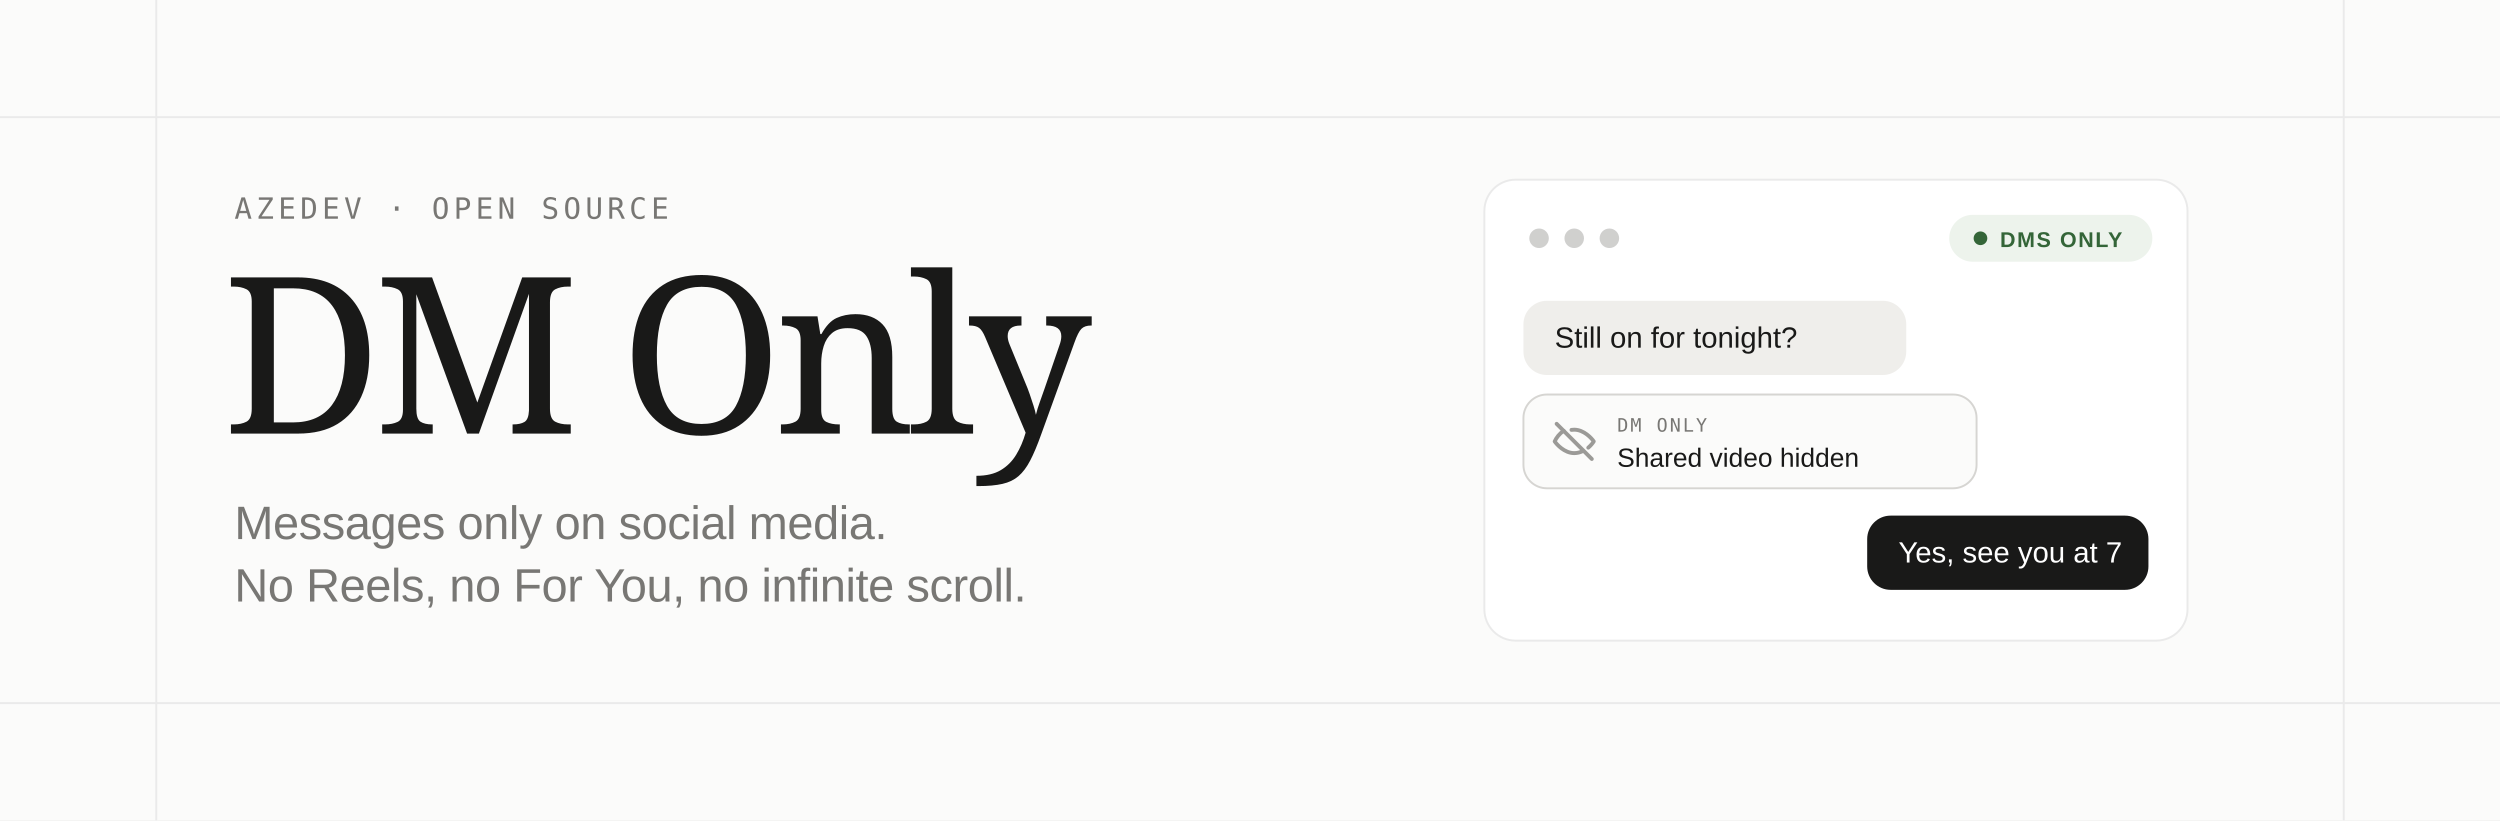
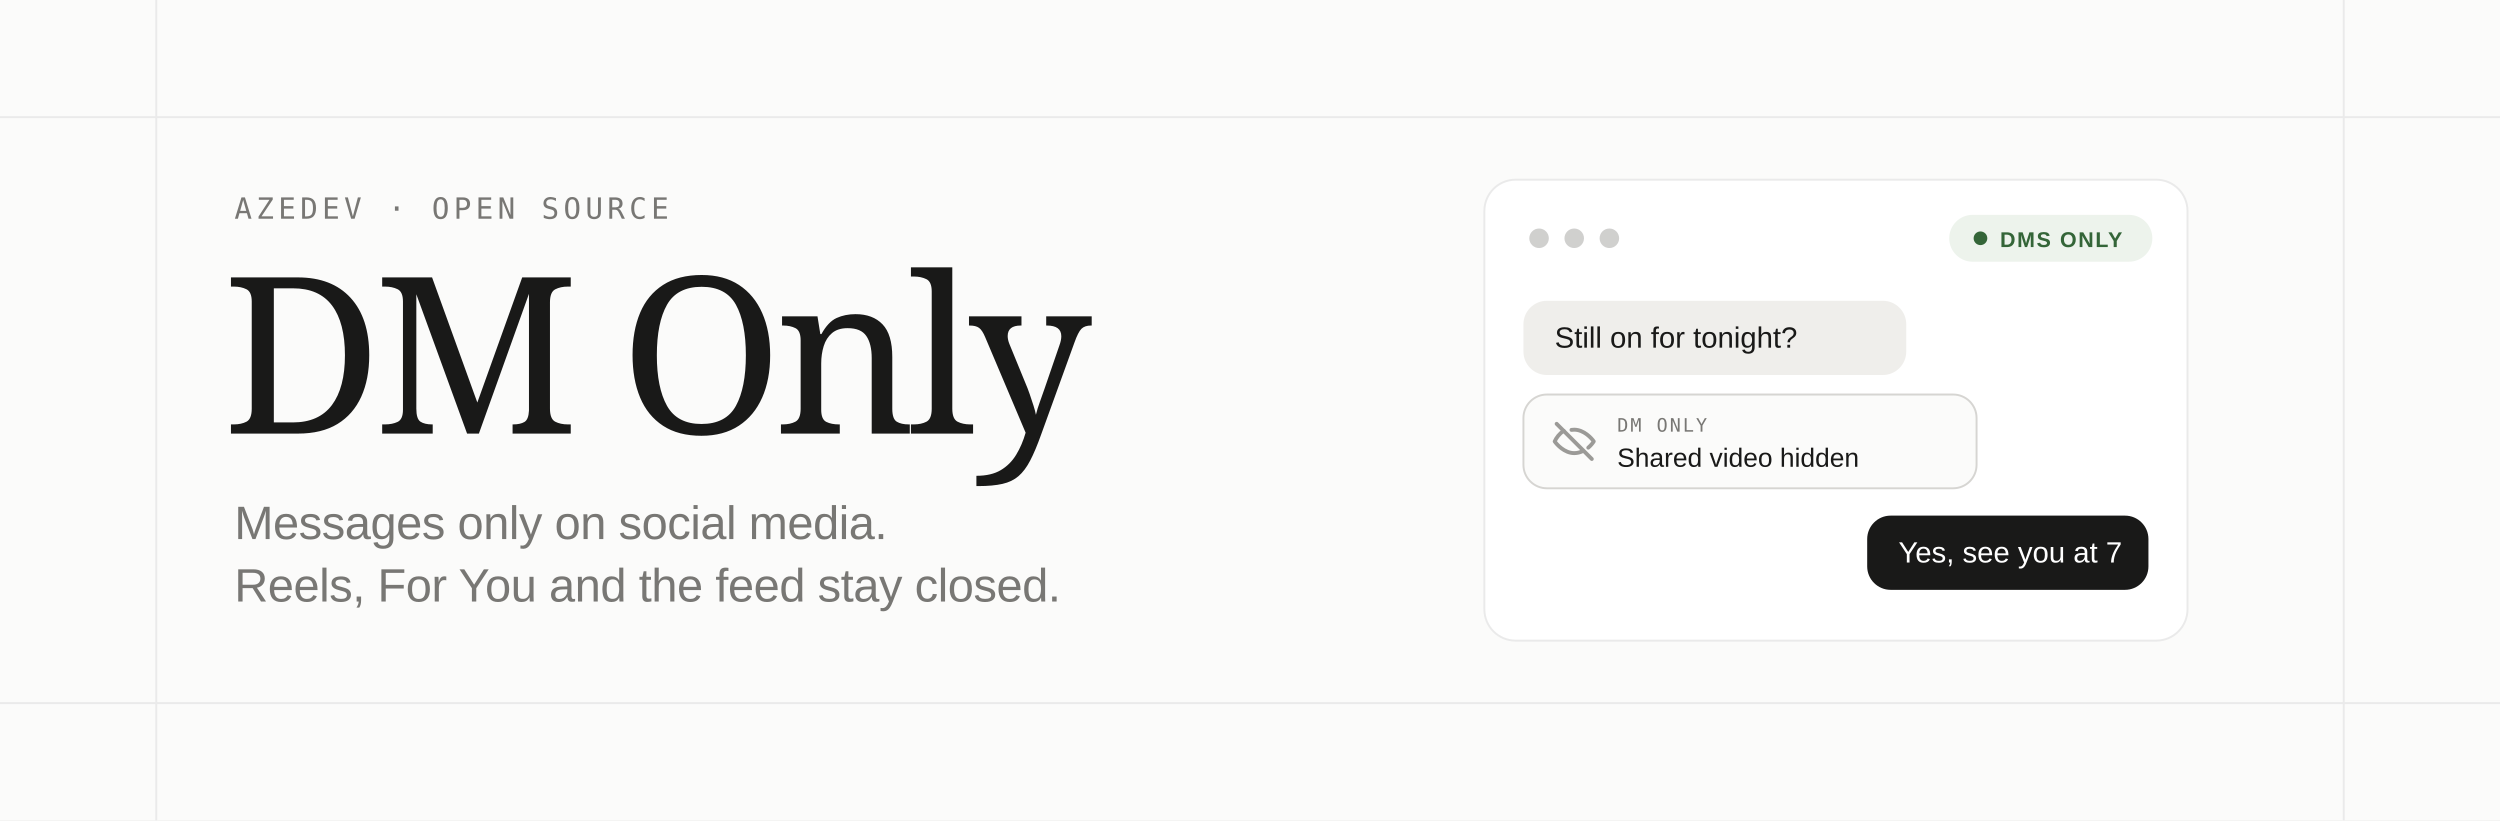
<svg xmlns="http://www.w3.org/2000/svg" width="1280" height="420" viewBox="0 0 1280 420" role="img" aria-label="DM Only — messages only on social media">
  <style>
    .bg { fill: #fbfbfa; }
    .ink { fill: #191918; }
    .muted { fill: #787774; }
    .line { stroke: #eaeaea; }
    .card { fill: #ffffff; stroke: #eaeaea; }
    .bubble-in { fill: #efeeeb; }
    .bubble-out { fill: #191918; }
    .bubble-out-text { fill: #ffffff; }
    .pill-bg { fill: #edf3ec; }
    .pill-ink { fill: #346538; }
    .blocked { fill: #fbfbfa; stroke: #d6d5d2; }
    .serif { font-family: "New York", "Iowan Old Style", Charter, Georgia, serif; }
    .sans { font-family: -apple-system, BlinkMacSystemFont, "SF Pro Text", "Helvetica Neue", Arial, sans-serif; }
    .mono { font-family: "SF Mono", "JetBrains Mono", Menlo, Consolas, monospace; }
    @media (prefers-color-scheme: dark) {
      .bg { fill: #191919; }
      .ink { fill: #ededec; }
      .muted { fill: #9b9a97; }
      .line { stroke: #2c2c2b; }
      .card { fill: #202020; stroke: #2c2c2b; }
      .bubble-in { fill: #2c2c2b; }
      .bubble-out { fill: #ededec; }
      .bubble-out-text { fill: #111111; }
      .pill-bg { fill: #233024; }
      .pill-ink { fill: #8cc492; }
      .blocked { fill: #191919; stroke: #3a3a39; }
    }
  </style>
  <rect class="bg" width="1280" height="420" />
  <g class="line" stroke-width="1">
    <line x1="0" y1="60" x2="1280" y2="60" />
    <line x1="0" y1="360" x2="1280" y2="360" />
    <line x1="80" y1="0" x2="80" y2="420" />
    <line x1="1200" y1="0" x2="1200" y2="420" />
  </g>
  <text x="120" y="112" class="mono muted" font-size="15" letter-spacing="2.2">AZEDEV · OPEN SOURCE</text>
  <text x="114" y="222" class="serif ink" font-size="112" letter-spacing="-4">DM Only</text>
  <text x="120" y="276" class="sans muted" font-size="24" letter-spacing="-0.2">Messages only on social media.</text>
-   <text x="120" y="308" class="sans muted" font-size="24" letter-spacing="-0.2">No Reels, no For You, no infinite scroll.</text>
+   <text x="120" y="308" class="sans muted" font-size="24" letter-spacing="-0.2">Reels, For You and the feed stay closed.</text>
  <g transform="translate(760 92)">
    <rect class="card" width="360" height="236" rx="16" stroke-width="1" />
    <circle cx="28" cy="30" r="5" class="muted" opacity="0.35" />
    <circle cx="46" cy="30" r="5" class="muted" opacity="0.35" />
    <circle cx="64" cy="30" r="5" class="muted" opacity="0.35" />
    <rect x="238" y="18" width="104" height="24" rx="12" class="pill-bg" />
    <circle cx="254" cy="30" r="3.5" class="pill-ink" />
    <text x="264" y="34.5" class="sans pill-ink" font-size="11" font-weight="600" letter-spacing="0.8">DMS ONLY</text>
    <rect x="20" y="62" width="196" height="38" rx="12" class="bubble-in" />
    <text x="36" y="86" class="sans ink" font-size="15">Still on for tonight?</text>
    <rect x="20" y="110" width="232" height="48" rx="12" class="blocked" stroke-width="1" />
    <g transform="translate(34 122)" fill="none" stroke="#9b9a97" stroke-width="2" stroke-linecap="round" stroke-linejoin="round">
      <path d="M3 3l18 18" />
      <path d="M10.6 6.1A9.8 9.8 0 0 1 12 6c5 0 9 4.5 10 6-.4.7-1.4 2-2.8 3.2M6.6 6.6C4.4 8 2.8 10.2 2 12c1 1.5 5 6 10 6 1.6 0 3-.4 4.3-1" />
    </g>
    <text x="68" y="129" class="mono muted" font-size="9.5" letter-spacing="1">DM ONLY</text>
    <text x="68" y="147" class="sans ink" font-size="13.5">Shared video hidden</text>
    <rect x="196" y="172" width="144" height="38" rx="12" class="bubble-out" />
    <text x="212" y="196" class="sans bubble-out-text" font-size="15">Yes, see you at 7</text>
  </g>
</svg>
